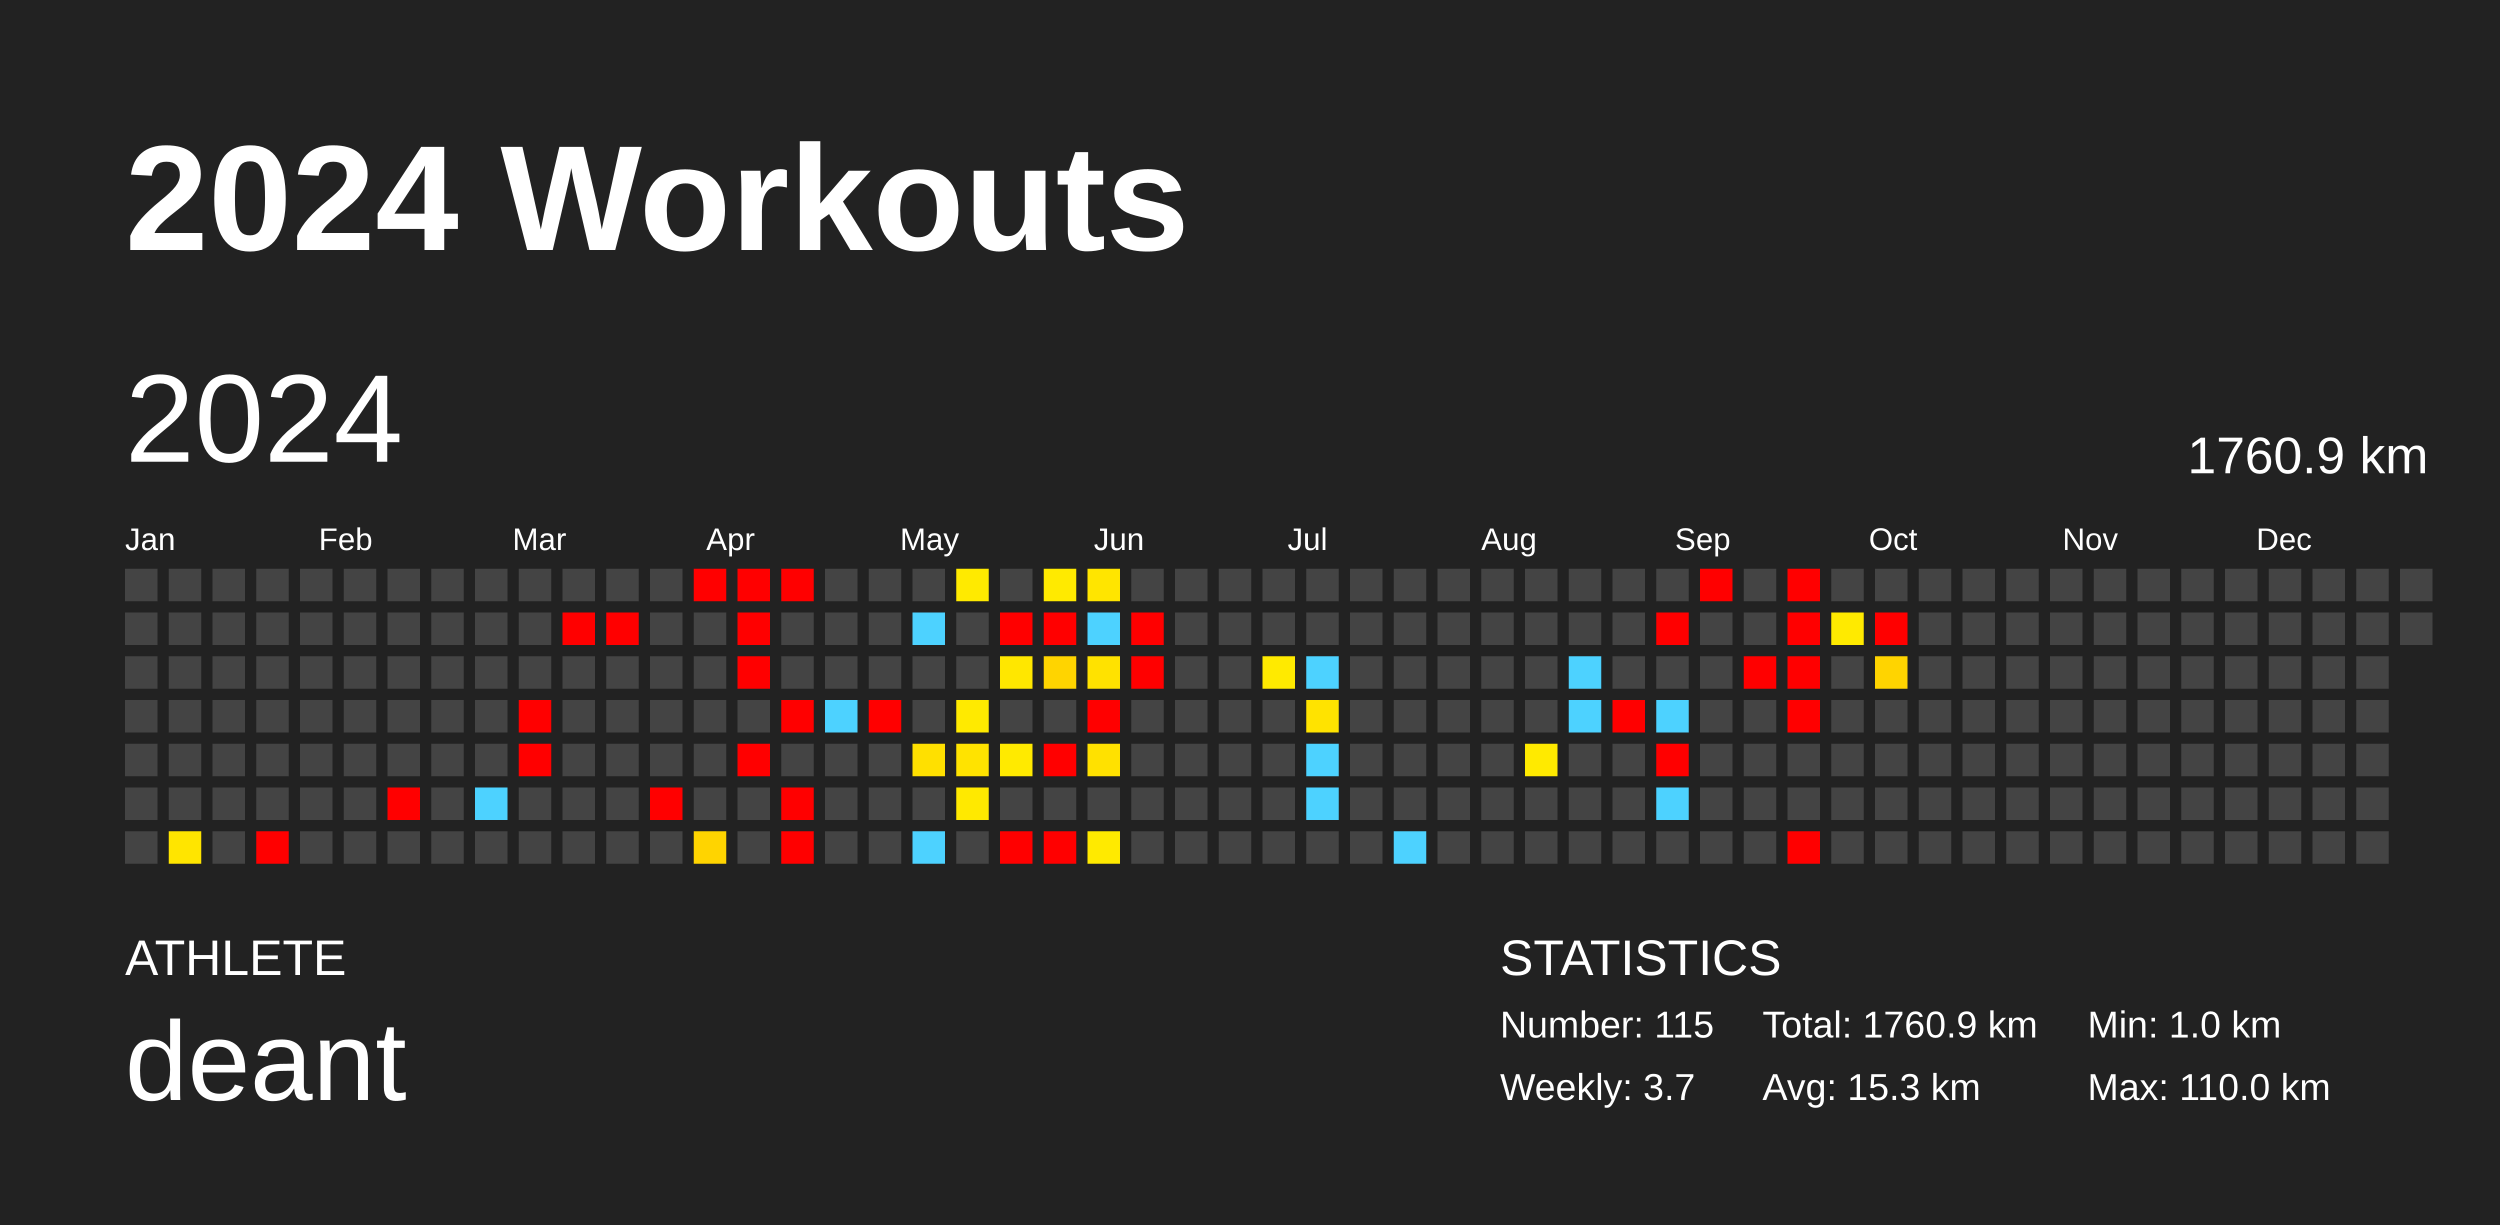
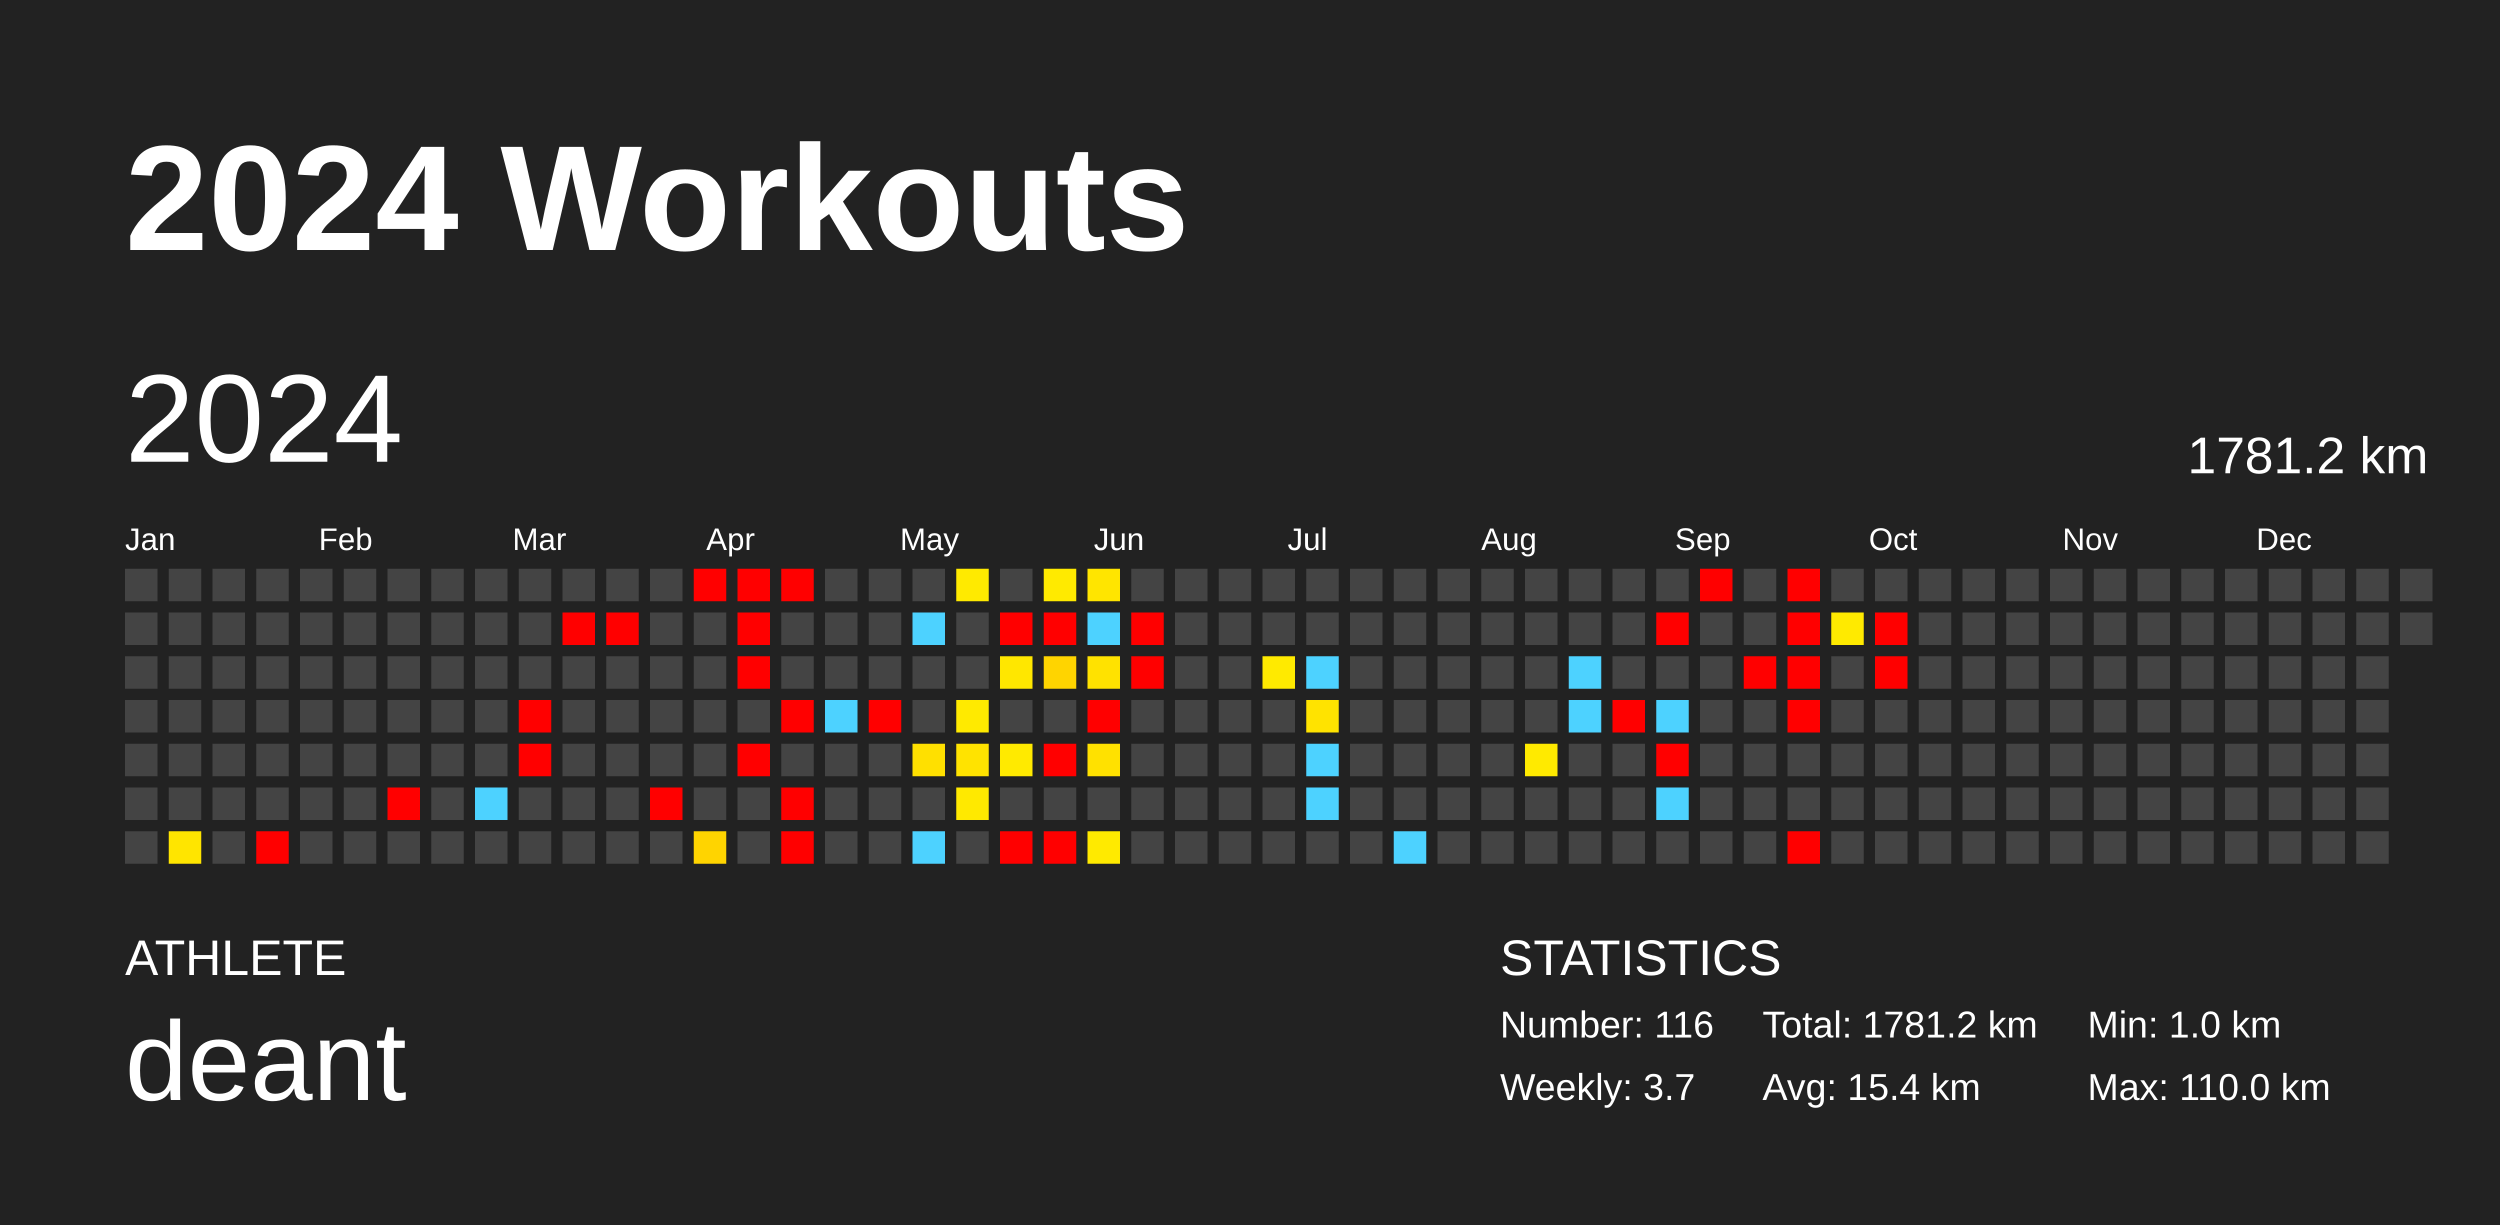
<svg xmlns="http://www.w3.org/2000/svg" baseProfile="full" height="98mm" version="1.1" viewBox="0,0,200,98" width="200mm">
  <defs />
  <rect fill="#222222" height="98" width="200" x="0" y="0" />
  <text fill="#FFFFFF" style="font-size:12px; font-family:Arial; font-weight:bold;" x="10" y="20">2024 Workouts</text>
  <text fill="#FFFFFF" style="font-size:4px; font-family:Arial" x="10" y="78">ATHLETE</text>
  <text fill="#FFFFFF" style="font-size:9px; font-family:Arial" x="10" y="88">deant</text>
  <text fill="#FFFFFF" style="font-size:4px; font-family:Arial" x="120" y="78">STATISTICS</text>
-   <text fill="#FFFFFF" style="font-size:3px; font-family:Arial" x="120" y="83">Number: 115</text>
+   <text fill="#FFFFFF" style="font-size:3px; font-family:Arial" x="120" y="83">Number: 116</text>
  <text fill="#FFFFFF" style="font-size:3px; font-family:Arial" x="120" y="88">Weekly: 3.7</text>
-   <text fill="#FFFFFF" style="font-size:3px; font-family:Arial" x="141" y="83">Total: 1760.9 km</text>
-   <text fill="#FFFFFF" style="font-size:3px; font-family:Arial" x="141" y="88">Avg: 15.3 km</text>
+   <text fill="#FFFFFF" style="font-size:3px; font-family:Arial" x="141" y="83">Total: 1781.2 km</text>
+   <text fill="#FFFFFF" style="font-size:3px; font-family:Arial" x="141" y="88">Avg: 15.4 km</text>
  <text fill="#FFFFFF" style="font-size:3px; font-family:Arial" x="167" y="83">Min: 1.0 km</text>
  <text fill="#FFFFFF" style="font-size:3px; font-family:Arial" x="167" y="88">Max: 110.0 km</text>
  <text dominant-baseline="hanging" fill="#FFFFFF" style="font-size:10.0px; font-family:Arial;" x="10" y="30">2024</text>
-   <text dominant-baseline="hanging" fill="#FFFFFF" style="font-size:4.125px; font-family:Arial;" x="175" y="35">1760.9 km</text>
+   <text dominant-baseline="hanging" fill="#FFFFFF" style="font-size:4.125px; font-family:Arial;" x="175" y="35">1781.2 km</text>
  <text fill="#FFFFFF" style="font-size:2.5px; font-family:Arial" x="10.0" y="44">Jan</text>
  <text fill="#FFFFFF" style="font-size:2.5px; font-family:Arial" x="25.5" y="44">Feb</text>
  <text fill="#FFFFFF" style="font-size:2.5px; font-family:Arial" x="41.0" y="44">Mar</text>
  <text fill="#FFFFFF" style="font-size:2.5px; font-family:Arial" x="56.5" y="44">Apr</text>
  <text fill="#FFFFFF" style="font-size:2.5px; font-family:Arial" x="72.0" y="44">May</text>
  <text fill="#FFFFFF" style="font-size:2.5px; font-family:Arial" x="87.5" y="44">Jun</text>
  <text fill="#FFFFFF" style="font-size:2.5px; font-family:Arial" x="103.0" y="44">Jul</text>
  <text fill="#FFFFFF" style="font-size:2.5px; font-family:Arial" x="118.5" y="44">Aug</text>
  <text fill="#FFFFFF" style="font-size:2.5px; font-family:Arial" x="134.0" y="44">Sep</text>
  <text fill="#FFFFFF" style="font-size:2.5px; font-family:Arial" x="149.5" y="44">Oct</text>
  <text fill="#FFFFFF" style="font-size:2.5px; font-family:Arial" x="165.0" y="44">Nov</text>
  <text fill="#FFFFFF" style="font-size:2.5px; font-family:Arial" x="180.5" y="44">Dec</text>
  <rect fill="#444444" height="2.6" width="2.6" x="10.0" y="45.5" />
  <rect fill="#444444" height="2.6" width="2.6" x="10.0" y="49.0" />
  <rect fill="#444444" height="2.6" width="2.6" x="10.0" y="52.5" />
  <rect fill="#444444" height="2.6" width="2.6" x="10.0" y="56.0" />
  <rect fill="#444444" height="2.6" width="2.6" x="10.0" y="59.5" />
  <rect fill="#444444" height="2.6" width="2.6" x="10.0" y="63.0" />
  <rect fill="#444444" height="2.6" width="2.6" x="10.0" y="66.5" />
  <rect fill="#444444" height="2.6" width="2.6" x="13.5" y="45.5" />
  <rect fill="#444444" height="2.6" width="2.6" x="13.5" y="49.0" />
  <rect fill="#444444" height="2.6" width="2.6" x="13.5" y="52.5" />
  <rect fill="#444444" height="2.6" width="2.6" x="13.5" y="56.0" />
  <rect fill="#444444" height="2.6" width="2.6" x="13.5" y="59.5" />
  <rect fill="#444444" height="2.6" width="2.6" x="13.5" y="63.0" />
  <rect fill="#ffe500" height="2.6" width="2.6" x="13.5" y="66.5" />
  <rect fill="#444444" height="2.6" width="2.6" x="17.0" y="45.5" />
  <rect fill="#444444" height="2.6" width="2.6" x="17.0" y="49.0" />
  <rect fill="#444444" height="2.6" width="2.6" x="17.0" y="52.5" />
  <rect fill="#444444" height="2.6" width="2.6" x="17.0" y="56.0" />
  <rect fill="#444444" height="2.6" width="2.6" x="17.0" y="59.5" />
  <rect fill="#444444" height="2.6" width="2.6" x="17.0" y="63.0" />
  <rect fill="#444444" height="2.6" width="2.6" x="17.0" y="66.5" />
  <rect fill="#444444" height="2.6" width="2.6" x="20.5" y="45.5" />
  <rect fill="#444444" height="2.6" width="2.6" x="20.5" y="49.0" />
  <rect fill="#444444" height="2.6" width="2.6" x="20.5" y="52.5" />
  <rect fill="#444444" height="2.6" width="2.6" x="20.5" y="56.0" />
  <rect fill="#444444" height="2.6" width="2.6" x="20.5" y="59.5" />
  <rect fill="#444444" height="2.6" width="2.6" x="20.5" y="63.0" />
  <rect fill="red" height="2.6" width="2.6" x="20.5" y="66.5" />
  <rect fill="#444444" height="2.6" width="2.6" x="24.0" y="45.5" />
  <rect fill="#444444" height="2.6" width="2.6" x="24.0" y="49.0" />
  <rect fill="#444444" height="2.6" width="2.6" x="24.0" y="52.5" />
  <rect fill="#444444" height="2.6" width="2.6" x="24.0" y="56.0" />
  <rect fill="#444444" height="2.6" width="2.6" x="24.0" y="59.5" />
  <rect fill="#444444" height="2.6" width="2.6" x="24.0" y="63.0" />
  <rect fill="#444444" height="2.6" width="2.6" x="24.0" y="66.5" />
  <rect fill="#444444" height="2.6" width="2.6" x="27.5" y="45.5" />
  <rect fill="#444444" height="2.6" width="2.6" x="27.5" y="49.0" />
  <rect fill="#444444" height="2.6" width="2.6" x="27.5" y="52.5" />
  <rect fill="#444444" height="2.6" width="2.6" x="27.5" y="56.0" />
  <rect fill="#444444" height="2.6" width="2.6" x="27.5" y="59.5" />
  <rect fill="#444444" height="2.6" width="2.6" x="27.5" y="63.0" />
  <rect fill="#444444" height="2.6" width="2.6" x="27.5" y="66.5" />
  <rect fill="#444444" height="2.6" width="2.6" x="31.0" y="45.5" />
  <rect fill="#444444" height="2.6" width="2.6" x="31.0" y="49.0" />
  <rect fill="#444444" height="2.6" width="2.6" x="31.0" y="52.5" />
  <rect fill="#444444" height="2.6" width="2.6" x="31.0" y="56.0" />
  <rect fill="#444444" height="2.6" width="2.6" x="31.0" y="59.5" />
  <rect fill="red" height="2.6" width="2.6" x="31.0" y="63.0" />
  <rect fill="#444444" height="2.6" width="2.6" x="31.0" y="66.5" />
  <rect fill="#444444" height="2.6" width="2.6" x="34.5" y="45.5" />
  <rect fill="#444444" height="2.6" width="2.6" x="34.5" y="49.0" />
  <rect fill="#444444" height="2.6" width="2.6" x="34.5" y="52.5" />
  <rect fill="#444444" height="2.6" width="2.6" x="34.5" y="56.0" />
  <rect fill="#444444" height="2.6" width="2.6" x="34.5" y="59.5" />
  <rect fill="#444444" height="2.6" width="2.6" x="34.5" y="63.0" />
  <rect fill="#444444" height="2.6" width="2.6" x="34.5" y="66.5" />
  <rect fill="#444444" height="2.6" width="2.6" x="38.0" y="45.5" />
  <rect fill="#444444" height="2.6" width="2.6" x="38.0" y="49.0" />
  <rect fill="#444444" height="2.6" width="2.6" x="38.0" y="52.5" />
  <rect fill="#444444" height="2.6" width="2.6" x="38.0" y="56.0" />
  <rect fill="#444444" height="2.6" width="2.6" x="38.0" y="59.5" />
  <rect fill="#4dd2ff" height="2.6" width="2.6" x="38.0" y="63.0" />
  <rect fill="#444444" height="2.6" width="2.6" x="38.0" y="66.5" />
  <rect fill="#444444" height="2.6" width="2.6" x="41.5" y="45.5" />
  <rect fill="#444444" height="2.6" width="2.6" x="41.5" y="49.0" />
  <rect fill="#444444" height="2.6" width="2.6" x="41.5" y="52.5" />
  <rect fill="red" height="2.6" width="2.6" x="41.5" y="56.0" />
  <rect fill="red" height="2.6" width="2.6" x="41.5" y="59.5" />
  <rect fill="#444444" height="2.6" width="2.6" x="41.5" y="63.0" />
  <rect fill="#444444" height="2.6" width="2.6" x="41.5" y="66.5" />
  <rect fill="#444444" height="2.6" width="2.6" x="45.0" y="45.5" />
  <rect fill="red" height="2.6" width="2.6" x="45.0" y="49.0" />
  <rect fill="#444444" height="2.6" width="2.6" x="45.0" y="52.5" />
  <rect fill="#444444" height="2.6" width="2.6" x="45.0" y="56.0" />
  <rect fill="#444444" height="2.6" width="2.6" x="45.0" y="59.5" />
  <rect fill="#444444" height="2.6" width="2.6" x="45.0" y="63.0" />
  <rect fill="#444444" height="2.6" width="2.6" x="45.0" y="66.5" />
  <rect fill="#444444" height="2.6" width="2.6" x="48.5" y="45.5" />
  <rect fill="red" height="2.6" width="2.6" x="48.5" y="49.0" />
  <rect fill="#444444" height="2.6" width="2.6" x="48.5" y="52.5" />
  <rect fill="#444444" height="2.6" width="2.6" x="48.5" y="56.0" />
  <rect fill="#444444" height="2.6" width="2.6" x="48.5" y="59.5" />
  <rect fill="#444444" height="2.6" width="2.6" x="48.5" y="63.0" />
  <rect fill="#444444" height="2.6" width="2.6" x="48.5" y="66.5" />
  <rect fill="#444444" height="2.6" width="2.6" x="52.0" y="45.5" />
  <rect fill="#444444" height="2.6" width="2.6" x="52.0" y="49.0" />
  <rect fill="#444444" height="2.6" width="2.6" x="52.0" y="52.5" />
  <rect fill="#444444" height="2.6" width="2.6" x="52.0" y="56.0" />
  <rect fill="#444444" height="2.6" width="2.6" x="52.0" y="59.5" />
  <rect fill="red" height="2.6" width="2.6" x="52.0" y="63.0" />
  <rect fill="#444444" height="2.6" width="2.6" x="52.0" y="66.5" />
  <rect fill="red" height="2.6" width="2.6" x="55.5" y="45.5" />
  <rect fill="#444444" height="2.6" width="2.6" x="55.5" y="49.0" />
  <rect fill="#444444" height="2.6" width="2.6" x="55.5" y="52.5" />
  <rect fill="#444444" height="2.6" width="2.6" x="55.5" y="56.0" />
  <rect fill="#444444" height="2.6" width="2.6" x="55.5" y="59.5" />
  <rect fill="#444444" height="2.6" width="2.6" x="55.5" y="63.0" />
  <rect fill="#ffd400" height="2.6" width="2.6" x="55.5" y="66.5" />
  <rect fill="red" height="2.6" width="2.6" x="59.0" y="45.5" />
  <rect fill="red" height="2.6" width="2.6" x="59.0" y="49.0" />
  <rect fill="red" height="2.6" width="2.6" x="59.0" y="52.5" />
  <rect fill="#444444" height="2.6" width="2.6" x="59.0" y="56.0" />
  <rect fill="red" height="2.6" width="2.6" x="59.0" y="59.5" />
  <rect fill="#444444" height="2.6" width="2.6" x="59.0" y="63.0" />
  <rect fill="#444444" height="2.6" width="2.6" x="59.0" y="66.5" />
  <rect fill="red" height="2.6" width="2.6" x="62.5" y="45.5" />
  <rect fill="#444444" height="2.6" width="2.6" x="62.5" y="49.0" />
  <rect fill="#444444" height="2.6" width="2.6" x="62.5" y="52.5" />
  <rect fill="red" height="2.6" width="2.6" x="62.5" y="56.0" />
  <rect fill="#444444" height="2.6" width="2.6" x="62.5" y="59.5" />
  <rect fill="red" height="2.6" width="2.6" x="62.5" y="63.0" />
  <rect fill="red" height="2.6" width="2.6" x="62.5" y="66.5" />
  <rect fill="#444444" height="2.6" width="2.6" x="66.0" y="45.5" />
  <rect fill="#444444" height="2.6" width="2.6" x="66.0" y="49.0" />
  <rect fill="#444444" height="2.6" width="2.6" x="66.0" y="52.5" />
  <rect fill="#4dd2ff" height="2.6" width="2.6" x="66.0" y="56.0" />
  <rect fill="#444444" height="2.6" width="2.6" x="66.0" y="59.5" />
  <rect fill="#444444" height="2.6" width="2.6" x="66.0" y="63.0" />
  <rect fill="#444444" height="2.6" width="2.6" x="66.0" y="66.5" />
  <rect fill="#444444" height="2.6" width="2.6" x="69.5" y="45.5" />
  <rect fill="#444444" height="2.6" width="2.6" x="69.5" y="49.0" />
  <rect fill="#444444" height="2.6" width="2.6" x="69.5" y="52.5" />
  <rect fill="red" height="2.6" width="2.6" x="69.5" y="56.0" />
  <rect fill="#444444" height="2.6" width="2.6" x="69.5" y="59.5" />
  <rect fill="#444444" height="2.6" width="2.6" x="69.5" y="63.0" />
  <rect fill="#444444" height="2.6" width="2.6" x="69.5" y="66.5" />
  <rect fill="#444444" height="2.6" width="2.6" x="73.0" y="45.5" />
  <rect fill="#4dd2ff" height="2.6" width="2.6" x="73.0" y="49.0" />
  <rect fill="#444444" height="2.6" width="2.6" x="73.0" y="52.5" />
  <rect fill="#444444" height="2.6" width="2.6" x="73.0" y="56.0" />
  <rect fill="#ffe000" height="2.6" width="2.6" x="73.0" y="59.5" />
  <rect fill="#444444" height="2.6" width="2.6" x="73.0" y="63.0" />
  <rect fill="#4dd2ff" height="2.6" width="2.6" x="73.0" y="66.5" />
  <rect fill="#ffea00" height="2.6" width="2.6" x="76.5" y="45.5" />
  <rect fill="#444444" height="2.6" width="2.6" x="76.5" y="49.0" />
  <rect fill="#444444" height="2.6" width="2.6" x="76.5" y="52.5" />
  <rect fill="#ffea00" height="2.6" width="2.6" x="76.5" y="56.0" />
  <rect fill="#ffe300" height="2.6" width="2.6" x="76.5" y="59.5" />
  <rect fill="#ffe900" height="2.6" width="2.6" x="76.5" y="63.0" />
  <rect fill="#444444" height="2.6" width="2.6" x="76.5" y="66.5" />
  <rect fill="#444444" height="2.6" width="2.6" x="80.0" y="45.5" />
  <rect fill="red" height="2.6" width="2.6" x="80.0" y="49.0" />
  <rect fill="#ffe700" height="2.6" width="2.6" x="80.0" y="52.5" />
  <rect fill="#444444" height="2.6" width="2.6" x="80.0" y="56.0" />
  <rect fill="#ffea00" height="2.6" width="2.6" x="80.0" y="59.5" />
  <rect fill="#444444" height="2.6" width="2.6" x="80.0" y="63.0" />
  <rect fill="red" height="2.6" width="2.6" x="80.0" y="66.5" />
  <rect fill="#ffea00" height="2.6" width="2.6" x="83.5" y="45.5" />
  <rect fill="red" height="2.6" width="2.6" x="83.5" y="49.0" />
  <rect fill="#ffd400" height="2.6" width="2.6" x="83.5" y="52.5" />
  <rect fill="#444444" height="2.6" width="2.6" x="83.5" y="56.0" />
  <rect fill="red" height="2.6" width="2.6" x="83.5" y="59.5" />
  <rect fill="#444444" height="2.6" width="2.6" x="83.5" y="63.0" />
  <rect fill="red" height="2.6" width="2.6" x="83.5" y="66.5" />
  <rect fill="#ffe500" height="2.6" width="2.6" x="87.0" y="45.5" />
  <rect fill="#4dd2ff" height="2.6" width="2.6" x="87.0" y="49.0" />
  <rect fill="#ffe200" height="2.6" width="2.6" x="87.0" y="52.5" />
  <rect fill="red" height="2.6" width="2.6" x="87.0" y="56.0" />
  <rect fill="#ffe100" height="2.6" width="2.6" x="87.0" y="59.5" />
  <rect fill="#444444" height="2.6" width="2.6" x="87.0" y="63.0" />
  <rect fill="#ffea00" height="2.6" width="2.6" x="87.0" y="66.5" />
  <rect fill="#444444" height="2.6" width="2.6" x="90.5" y="45.5" />
  <rect fill="red" height="2.6" width="2.6" x="90.5" y="49.0" />
  <rect fill="red" height="2.6" width="2.6" x="90.5" y="52.5" />
  <rect fill="#444444" height="2.6" width="2.6" x="90.5" y="56.0" />
  <rect fill="#444444" height="2.6" width="2.6" x="90.5" y="59.5" />
  <rect fill="#444444" height="2.6" width="2.6" x="90.5" y="63.0" />
  <rect fill="#444444" height="2.6" width="2.6" x="90.5" y="66.5" />
  <rect fill="#444444" height="2.6" width="2.6" x="94.0" y="45.5" />
  <rect fill="#444444" height="2.6" width="2.6" x="94.0" y="49.0" />
  <rect fill="#444444" height="2.6" width="2.6" x="94.0" y="52.5" />
  <rect fill="#444444" height="2.6" width="2.6" x="94.0" y="56.0" />
  <rect fill="#444444" height="2.6" width="2.6" x="94.0" y="59.5" />
  <rect fill="#444444" height="2.6" width="2.6" x="94.0" y="63.0" />
  <rect fill="#444444" height="2.6" width="2.6" x="94.0" y="66.5" />
  <rect fill="#444444" height="2.6" width="2.6" x="97.5" y="45.5" />
  <rect fill="#444444" height="2.6" width="2.6" x="97.5" y="49.0" />
  <rect fill="#444444" height="2.6" width="2.6" x="97.5" y="52.5" />
  <rect fill="#444444" height="2.6" width="2.6" x="97.5" y="56.0" />
  <rect fill="#444444" height="2.6" width="2.6" x="97.5" y="59.5" />
  <rect fill="#444444" height="2.6" width="2.6" x="97.5" y="63.0" />
  <rect fill="#444444" height="2.6" width="2.6" x="97.5" y="66.5" />
  <rect fill="#444444" height="2.6" width="2.6" x="101.0" y="45.5" />
  <rect fill="#444444" height="2.6" width="2.6" x="101.0" y="49.0" />
  <rect fill="#ffea00" height="2.6" width="2.6" x="101.0" y="52.5" />
  <rect fill="#444444" height="2.6" width="2.6" x="101.0" y="56.0" />
  <rect fill="#444444" height="2.6" width="2.6" x="101.0" y="59.5" />
  <rect fill="#444444" height="2.6" width="2.6" x="101.0" y="63.0" />
  <rect fill="#444444" height="2.6" width="2.6" x="101.0" y="66.5" />
  <rect fill="#444444" height="2.6" width="2.6" x="104.5" y="45.5" />
  <rect fill="#444444" height="2.6" width="2.6" x="104.5" y="49.0" />
  <rect fill="#4dd2ff" height="2.6" width="2.6" x="104.5" y="52.5" />
  <rect fill="#ffe300" height="2.6" width="2.6" x="104.5" y="56.0" />
  <rect fill="#4dd2ff" height="2.6" width="2.6" x="104.5" y="59.5" />
  <rect fill="#4dd2ff" height="2.6" width="2.6" x="104.5" y="63.0" />
  <rect fill="#444444" height="2.6" width="2.6" x="104.5" y="66.5" />
  <rect fill="#444444" height="2.6" width="2.6" x="108.0" y="45.5" />
  <rect fill="#444444" height="2.6" width="2.6" x="108.0" y="49.0" />
  <rect fill="#444444" height="2.6" width="2.6" x="108.0" y="52.5" />
  <rect fill="#444444" height="2.6" width="2.6" x="108.0" y="56.0" />
  <rect fill="#444444" height="2.6" width="2.6" x="108.0" y="59.5" />
  <rect fill="#444444" height="2.6" width="2.6" x="108.0" y="63.0" />
  <rect fill="#444444" height="2.6" width="2.6" x="108.0" y="66.5" />
  <rect fill="#444444" height="2.6" width="2.6" x="111.5" y="45.5" />
  <rect fill="#444444" height="2.6" width="2.6" x="111.5" y="49.0" />
  <rect fill="#444444" height="2.6" width="2.6" x="111.5" y="52.5" />
  <rect fill="#444444" height="2.6" width="2.6" x="111.5" y="56.0" />
  <rect fill="#444444" height="2.6" width="2.6" x="111.5" y="59.5" />
  <rect fill="#444444" height="2.6" width="2.6" x="111.5" y="63.0" />
  <rect fill="#4dd2ff" height="2.6" width="2.6" x="111.5" y="66.5" />
  <rect fill="#444444" height="2.6" width="2.6" x="115.0" y="45.5" />
  <rect fill="#444444" height="2.6" width="2.6" x="115.0" y="49.0" />
  <rect fill="#444444" height="2.6" width="2.6" x="115.0" y="52.5" />
  <rect fill="#444444" height="2.6" width="2.6" x="115.0" y="56.0" />
  <rect fill="#444444" height="2.6" width="2.6" x="115.0" y="59.5" />
  <rect fill="#444444" height="2.6" width="2.6" x="115.0" y="63.0" />
  <rect fill="#444444" height="2.6" width="2.6" x="115.0" y="66.5" />
  <rect fill="#444444" height="2.6" width="2.6" x="118.5" y="45.5" />
  <rect fill="#444444" height="2.6" width="2.6" x="118.5" y="49.0" />
  <rect fill="#444444" height="2.6" width="2.6" x="118.5" y="52.5" />
  <rect fill="#444444" height="2.6" width="2.6" x="118.5" y="56.0" />
  <rect fill="#444444" height="2.6" width="2.6" x="118.5" y="59.5" />
  <rect fill="#444444" height="2.6" width="2.6" x="118.5" y="63.0" />
  <rect fill="#444444" height="2.6" width="2.6" x="118.5" y="66.5" />
  <rect fill="#444444" height="2.6" width="2.6" x="122.0" y="45.5" />
  <rect fill="#444444" height="2.6" width="2.6" x="122.0" y="49.0" />
  <rect fill="#444444" height="2.6" width="2.6" x="122.0" y="52.5" />
  <rect fill="#444444" height="2.6" width="2.6" x="122.0" y="56.0" />
  <rect fill="#ffea00" height="2.6" width="2.6" x="122.0" y="59.5" />
  <rect fill="#444444" height="2.6" width="2.6" x="122.0" y="63.0" />
  <rect fill="#444444" height="2.6" width="2.6" x="122.0" y="66.5" />
  <rect fill="#444444" height="2.6" width="2.6" x="125.5" y="45.5" />
  <rect fill="#444444" height="2.6" width="2.6" x="125.5" y="49.0" />
  <rect fill="#4dd2ff" height="2.6" width="2.6" x="125.5" y="52.5" />
  <rect fill="#4dd2ff" height="2.6" width="2.6" x="125.5" y="56.0" />
  <rect fill="#444444" height="2.6" width="2.6" x="125.5" y="59.5" />
  <rect fill="#444444" height="2.6" width="2.6" x="125.5" y="63.0" />
  <rect fill="#444444" height="2.6" width="2.6" x="125.5" y="66.5" />
  <rect fill="#444444" height="2.6" width="2.6" x="129.0" y="45.5" />
  <rect fill="#444444" height="2.6" width="2.6" x="129.0" y="49.0" />
  <rect fill="#444444" height="2.6" width="2.6" x="129.0" y="52.5" />
  <rect fill="red" height="2.6" width="2.6" x="129.0" y="56.0" />
  <rect fill="#444444" height="2.6" width="2.6" x="129.0" y="59.5" />
  <rect fill="#444444" height="2.6" width="2.6" x="129.0" y="63.0" />
  <rect fill="#444444" height="2.6" width="2.6" x="129.0" y="66.5" />
  <rect fill="#444444" height="2.6" width="2.6" x="132.5" y="45.5" />
  <rect fill="red" height="2.6" width="2.6" x="132.5" y="49.0" />
  <rect fill="#444444" height="2.6" width="2.6" x="132.5" y="52.5" />
  <rect fill="#4dd2ff" height="2.6" width="2.6" x="132.5" y="56.0" />
  <rect fill="red" height="2.6" width="2.6" x="132.5" y="59.5" />
  <rect fill="#4dd2ff" height="2.6" width="2.6" x="132.5" y="63.0" />
  <rect fill="#444444" height="2.6" width="2.6" x="132.5" y="66.5" />
  <rect fill="red" height="2.6" width="2.6" x="136.0" y="45.5" />
  <rect fill="#444444" height="2.6" width="2.6" x="136.0" y="49.0" />
  <rect fill="#444444" height="2.6" width="2.6" x="136.0" y="52.5" />
  <rect fill="#444444" height="2.6" width="2.6" x="136.0" y="56.0" />
  <rect fill="#444444" height="2.6" width="2.6" x="136.0" y="59.5" />
  <rect fill="#444444" height="2.6" width="2.6" x="136.0" y="63.0" />
  <rect fill="#444444" height="2.6" width="2.6" x="136.0" y="66.5" />
  <rect fill="#444444" height="2.6" width="2.6" x="139.5" y="45.5" />
  <rect fill="#444444" height="2.6" width="2.6" x="139.5" y="49.0" />
  <rect fill="red" height="2.6" width="2.6" x="139.5" y="52.5" />
  <rect fill="#444444" height="2.6" width="2.6" x="139.5" y="56.0" />
  <rect fill="#444444" height="2.6" width="2.6" x="139.5" y="59.5" />
  <rect fill="#444444" height="2.6" width="2.6" x="139.5" y="63.0" />
  <rect fill="#444444" height="2.6" width="2.6" x="139.5" y="66.5" />
  <rect fill="red" height="2.6" width="2.6" x="143.0" y="45.5" />
  <rect fill="red" height="2.6" width="2.6" x="143.0" y="49.0" />
  <rect fill="red" height="2.6" width="2.6" x="143.0" y="52.5" />
  <rect fill="red" height="2.6" width="2.6" x="143.0" y="56.0" />
  <rect fill="#444444" height="2.6" width="2.6" x="143.0" y="59.5" />
  <rect fill="#444444" height="2.6" width="2.6" x="143.0" y="63.0" />
  <rect fill="red" height="2.6" width="2.6" x="143.0" y="66.5" />
  <rect fill="#444444" height="2.6" width="2.6" x="146.5" y="45.5" />
  <rect fill="#ffea00" height="2.6" width="2.6" x="146.5" y="49.0" />
  <rect fill="#444444" height="2.6" width="2.6" x="146.5" y="52.5" />
  <rect fill="#444444" height="2.6" width="2.6" x="146.5" y="56.0" />
  <rect fill="#444444" height="2.6" width="2.6" x="146.5" y="59.5" />
  <rect fill="#444444" height="2.6" width="2.6" x="146.5" y="63.0" />
  <rect fill="#444444" height="2.6" width="2.6" x="146.5" y="66.5" />
  <rect fill="#444444" height="2.6" width="2.6" x="150.0" y="45.5" />
  <rect fill="red" height="2.6" width="2.6" x="150.0" y="49.0" />
-   <rect fill="#ffd400" height="2.6" width="2.6" x="150.0" y="52.5" />
+   <rect fill="red" height="2.6" width="2.6" x="150.0" y="52.5" />
  <rect fill="#444444" height="2.6" width="2.6" x="150.0" y="56.0" />
  <rect fill="#444444" height="2.6" width="2.6" x="150.0" y="59.5" />
  <rect fill="#444444" height="2.6" width="2.6" x="150.0" y="63.0" />
  <rect fill="#444444" height="2.6" width="2.6" x="150.0" y="66.5" />
  <rect fill="#444444" height="2.6" width="2.6" x="153.5" y="45.5" />
  <rect fill="#444444" height="2.6" width="2.6" x="153.5" y="49.0" />
  <rect fill="#444444" height="2.6" width="2.6" x="153.5" y="52.5" />
  <rect fill="#444444" height="2.6" width="2.6" x="153.5" y="56.0" />
  <rect fill="#444444" height="2.6" width="2.6" x="153.5" y="59.5" />
  <rect fill="#444444" height="2.6" width="2.6" x="153.5" y="63.0" />
  <rect fill="#444444" height="2.6" width="2.6" x="153.5" y="66.5" />
  <rect fill="#444444" height="2.6" width="2.6" x="157.0" y="45.5" />
  <rect fill="#444444" height="2.6" width="2.6" x="157.0" y="49.0" />
  <rect fill="#444444" height="2.6" width="2.6" x="157.0" y="52.5" />
  <rect fill="#444444" height="2.6" width="2.6" x="157.0" y="56.0" />
  <rect fill="#444444" height="2.6" width="2.6" x="157.0" y="59.5" />
  <rect fill="#444444" height="2.6" width="2.6" x="157.0" y="63.0" />
  <rect fill="#444444" height="2.6" width="2.6" x="157.0" y="66.5" />
  <rect fill="#444444" height="2.6" width="2.6" x="160.5" y="45.5" />
  <rect fill="#444444" height="2.6" width="2.6" x="160.5" y="49.0" />
  <rect fill="#444444" height="2.6" width="2.6" x="160.5" y="52.5" />
  <rect fill="#444444" height="2.6" width="2.6" x="160.5" y="56.0" />
  <rect fill="#444444" height="2.6" width="2.6" x="160.5" y="59.5" />
  <rect fill="#444444" height="2.6" width="2.6" x="160.5" y="63.0" />
  <rect fill="#444444" height="2.6" width="2.6" x="160.5" y="66.5" />
  <rect fill="#444444" height="2.6" width="2.6" x="164.0" y="45.5" />
  <rect fill="#444444" height="2.6" width="2.6" x="164.0" y="49.0" />
  <rect fill="#444444" height="2.6" width="2.6" x="164.0" y="52.5" />
  <rect fill="#444444" height="2.6" width="2.6" x="164.0" y="56.0" />
  <rect fill="#444444" height="2.6" width="2.6" x="164.0" y="59.5" />
  <rect fill="#444444" height="2.6" width="2.6" x="164.0" y="63.0" />
  <rect fill="#444444" height="2.6" width="2.6" x="164.0" y="66.5" />
  <rect fill="#444444" height="2.6" width="2.6" x="167.5" y="45.5" />
  <rect fill="#444444" height="2.6" width="2.6" x="167.5" y="49.0" />
  <rect fill="#444444" height="2.6" width="2.6" x="167.5" y="52.5" />
  <rect fill="#444444" height="2.6" width="2.6" x="167.5" y="56.0" />
  <rect fill="#444444" height="2.6" width="2.6" x="167.5" y="59.5" />
  <rect fill="#444444" height="2.6" width="2.6" x="167.5" y="63.0" />
  <rect fill="#444444" height="2.6" width="2.6" x="167.5" y="66.5" />
  <rect fill="#444444" height="2.6" width="2.6" x="171.0" y="45.5" />
  <rect fill="#444444" height="2.6" width="2.6" x="171.0" y="49.0" />
  <rect fill="#444444" height="2.6" width="2.6" x="171.0" y="52.5" />
  <rect fill="#444444" height="2.6" width="2.6" x="171.0" y="56.0" />
  <rect fill="#444444" height="2.6" width="2.6" x="171.0" y="59.5" />
  <rect fill="#444444" height="2.6" width="2.6" x="171.0" y="63.0" />
  <rect fill="#444444" height="2.6" width="2.6" x="171.0" y="66.5" />
  <rect fill="#444444" height="2.6" width="2.6" x="174.5" y="45.5" />
  <rect fill="#444444" height="2.6" width="2.6" x="174.5" y="49.0" />
  <rect fill="#444444" height="2.6" width="2.6" x="174.5" y="52.5" />
  <rect fill="#444444" height="2.6" width="2.6" x="174.5" y="56.0" />
  <rect fill="#444444" height="2.6" width="2.6" x="174.5" y="59.5" />
  <rect fill="#444444" height="2.6" width="2.6" x="174.5" y="63.0" />
  <rect fill="#444444" height="2.6" width="2.6" x="174.5" y="66.5" />
  <rect fill="#444444" height="2.6" width="2.6" x="178.0" y="45.5" />
  <rect fill="#444444" height="2.6" width="2.6" x="178.0" y="49.0" />
  <rect fill="#444444" height="2.6" width="2.6" x="178.0" y="52.5" />
  <rect fill="#444444" height="2.6" width="2.6" x="178.0" y="56.0" />
  <rect fill="#444444" height="2.6" width="2.6" x="178.0" y="59.5" />
  <rect fill="#444444" height="2.6" width="2.6" x="178.0" y="63.0" />
  <rect fill="#444444" height="2.6" width="2.6" x="178.0" y="66.5" />
  <rect fill="#444444" height="2.6" width="2.6" x="181.5" y="45.5" />
  <rect fill="#444444" height="2.6" width="2.6" x="181.5" y="49.0" />
  <rect fill="#444444" height="2.6" width="2.6" x="181.5" y="52.5" />
  <rect fill="#444444" height="2.6" width="2.6" x="181.5" y="56.0" />
  <rect fill="#444444" height="2.6" width="2.6" x="181.5" y="59.5" />
  <rect fill="#444444" height="2.6" width="2.6" x="181.5" y="63.0" />
  <rect fill="#444444" height="2.6" width="2.6" x="181.5" y="66.5" />
  <rect fill="#444444" height="2.6" width="2.6" x="185.0" y="45.5" />
  <rect fill="#444444" height="2.6" width="2.6" x="185.0" y="49.0" />
  <rect fill="#444444" height="2.6" width="2.6" x="185.0" y="52.5" />
  <rect fill="#444444" height="2.6" width="2.6" x="185.0" y="56.0" />
  <rect fill="#444444" height="2.6" width="2.6" x="185.0" y="59.5" />
  <rect fill="#444444" height="2.6" width="2.6" x="185.0" y="63.0" />
  <rect fill="#444444" height="2.6" width="2.6" x="185.0" y="66.5" />
  <rect fill="#444444" height="2.6" width="2.6" x="188.5" y="45.5" />
  <rect fill="#444444" height="2.6" width="2.6" x="188.5" y="49.0" />
  <rect fill="#444444" height="2.6" width="2.6" x="188.5" y="52.5" />
  <rect fill="#444444" height="2.6" width="2.6" x="188.5" y="56.0" />
  <rect fill="#444444" height="2.6" width="2.6" x="188.5" y="59.5" />
  <rect fill="#444444" height="2.6" width="2.6" x="188.5" y="63.0" />
  <rect fill="#444444" height="2.6" width="2.6" x="188.5" y="66.5" />
  <rect fill="#444444" height="2.6" width="2.6" x="192.0" y="45.5" />
  <rect fill="#444444" height="2.6" width="2.6" x="192.0" y="49.0" />
</svg>
